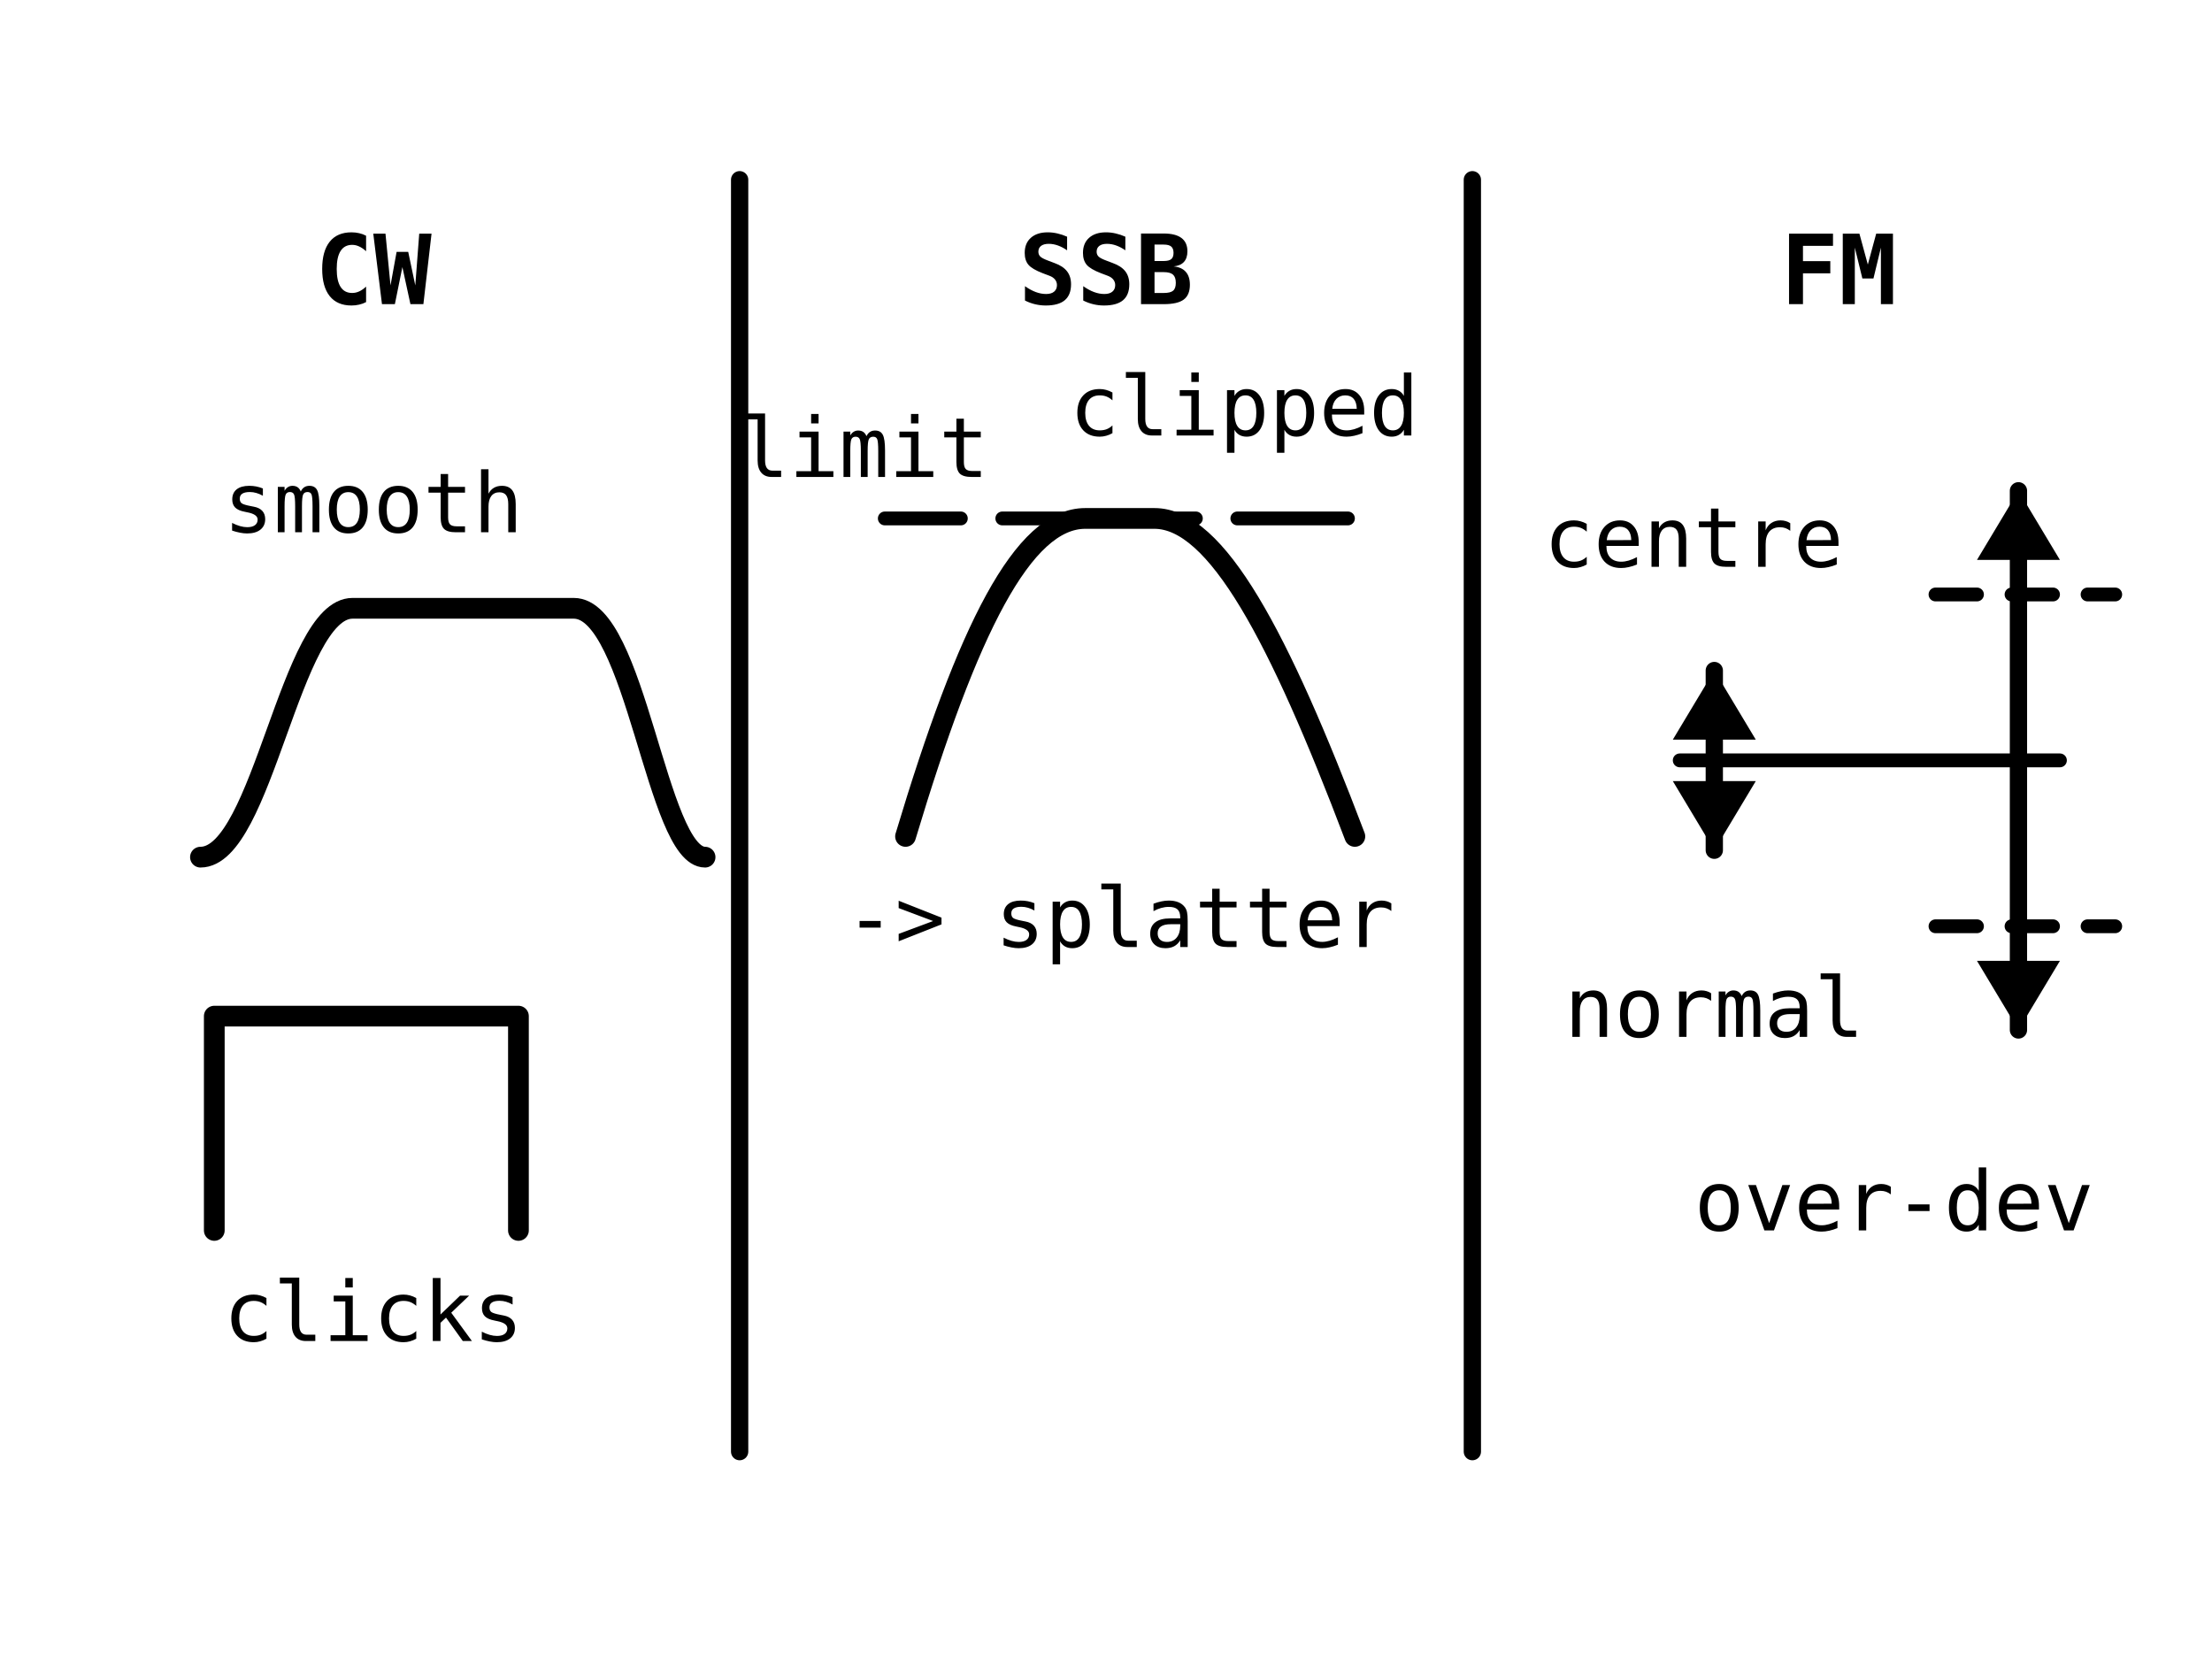
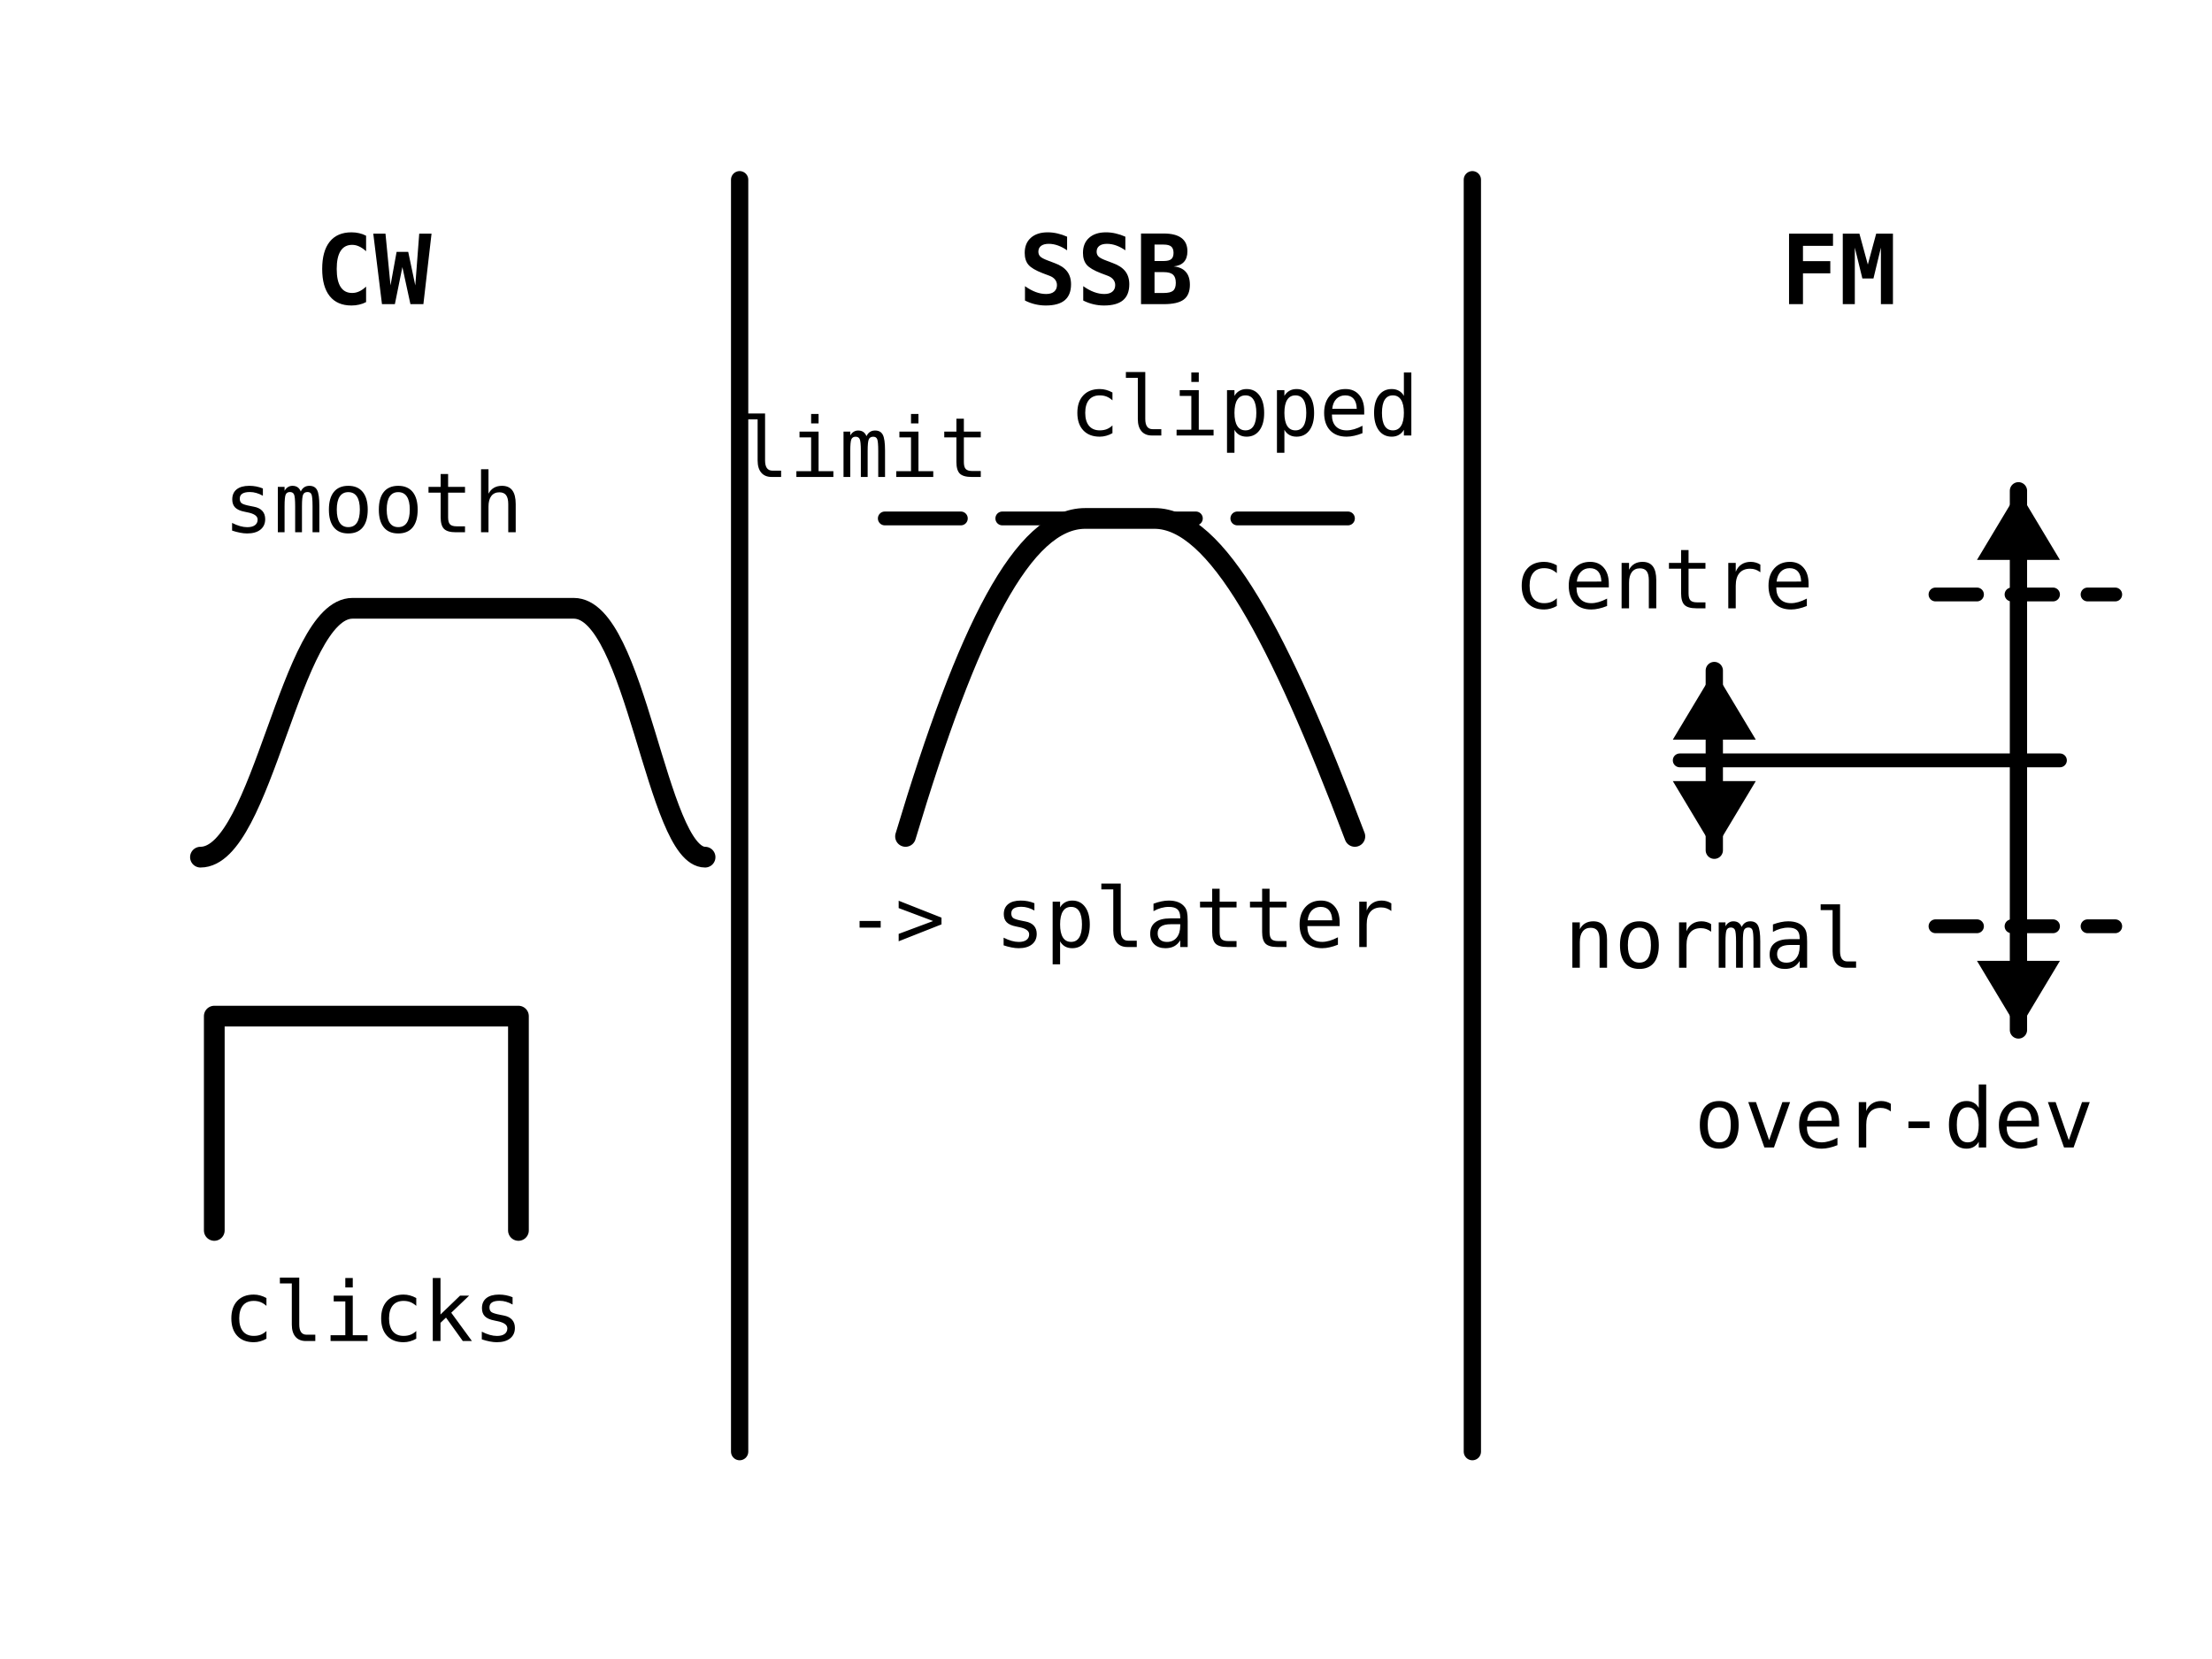
<svg xmlns="http://www.w3.org/2000/svg" id="signal-quality-cw-ssb-fm" viewBox="0 0 640 480" role="img">
  <g fill="none" stroke="currentColor" stroke-linecap="round" stroke-linejoin="round">
    <line x1="214" y1="52" x2="214" y2="420" stroke-width="5" />
    <line x1="426" y1="52" x2="426" y2="420" stroke-width="5" />
    <path d="M58 248 C76 248 84 176 102 176 L166 176 C184 176 190 248 204 248" stroke-width="6" />
    <path d="M62 356 L62 294 L150 294 L150 356" stroke-width="6" />
    <line x1="256" y1="150" x2="278" y2="150" stroke-width="4" />
    <line x1="290" y1="150" x2="312" y2="150" stroke-width="4" />
    <line x1="324" y1="150" x2="346" y2="150" stroke-width="4" />
    <line x1="358" y1="150" x2="390" y2="150" stroke-width="4" />
    <path d="M262 242 C280 182 296 150 314 150 L334 150 C352 150 370 184 392 242" stroke-width="6" />
    <line x1="486" y1="220" x2="596" y2="220" stroke-width="4" />
    <line x1="496" y1="194" x2="496" y2="246" stroke-width="5" />
    <polygon points="496,194 484,214 508,214" fill="currentColor" stroke="none" />
    <polygon points="496,246 484,226 508,226" fill="currentColor" stroke="none" />
    <line x1="560" y1="172" x2="572" y2="172" stroke-width="4" />
    <line x1="582" y1="172" x2="594" y2="172" stroke-width="4" />
    <line x1="604" y1="172" x2="612" y2="172" stroke-width="4" />
    <line x1="560" y1="268" x2="572" y2="268" stroke-width="4" />
    <line x1="582" y1="268" x2="594" y2="268" stroke-width="4" />
    <line x1="604" y1="268" x2="612" y2="268" stroke-width="4" />
    <line x1="584" y1="142" x2="584" y2="298" stroke-width="5" />
    <polygon points="584,142 572,162 596,162" fill="currentColor" stroke="none" />
    <polygon points="584,298 572,278 596,278" fill="currentColor" stroke="none" />
  </g>
  <g fill="currentColor" font-family="ui-monospace, SFMono-Regular, Menlo, Consolas, monospace" text-anchor="middle">
    <text x="108" y="88" font-size="28" font-weight="700">CW</text>
    <text x="108" y="154" font-size="24">smooth</text>
    <text x="108" y="388" font-size="24">clicks</text>
    <text x="320" y="88" font-size="28" font-weight="700">SSB</text>
    <text x="250" y="138" font-size="24">limit</text>
    <text x="360" y="126" font-size="24">clipped</text>
    <text x="324" y="274" font-size="24">-&gt; splatter</text>
    <text x="532" y="88" font-size="28" font-weight="700">FM</text>
-     <text x="490" y="164" font-size="24">centre</text>
-     <text x="496" y="300" font-size="24">normal</text>
-     <text x="548" y="356" font-size="24">over-dev</text>
+     <text x="438" y="176" font-size="24" text-anchor="start">centre</text>
+     <text x="496" y="280" font-size="24">normal</text>
+     <text x="548" y="332" font-size="24">over-dev</text>
  </g>
</svg>
